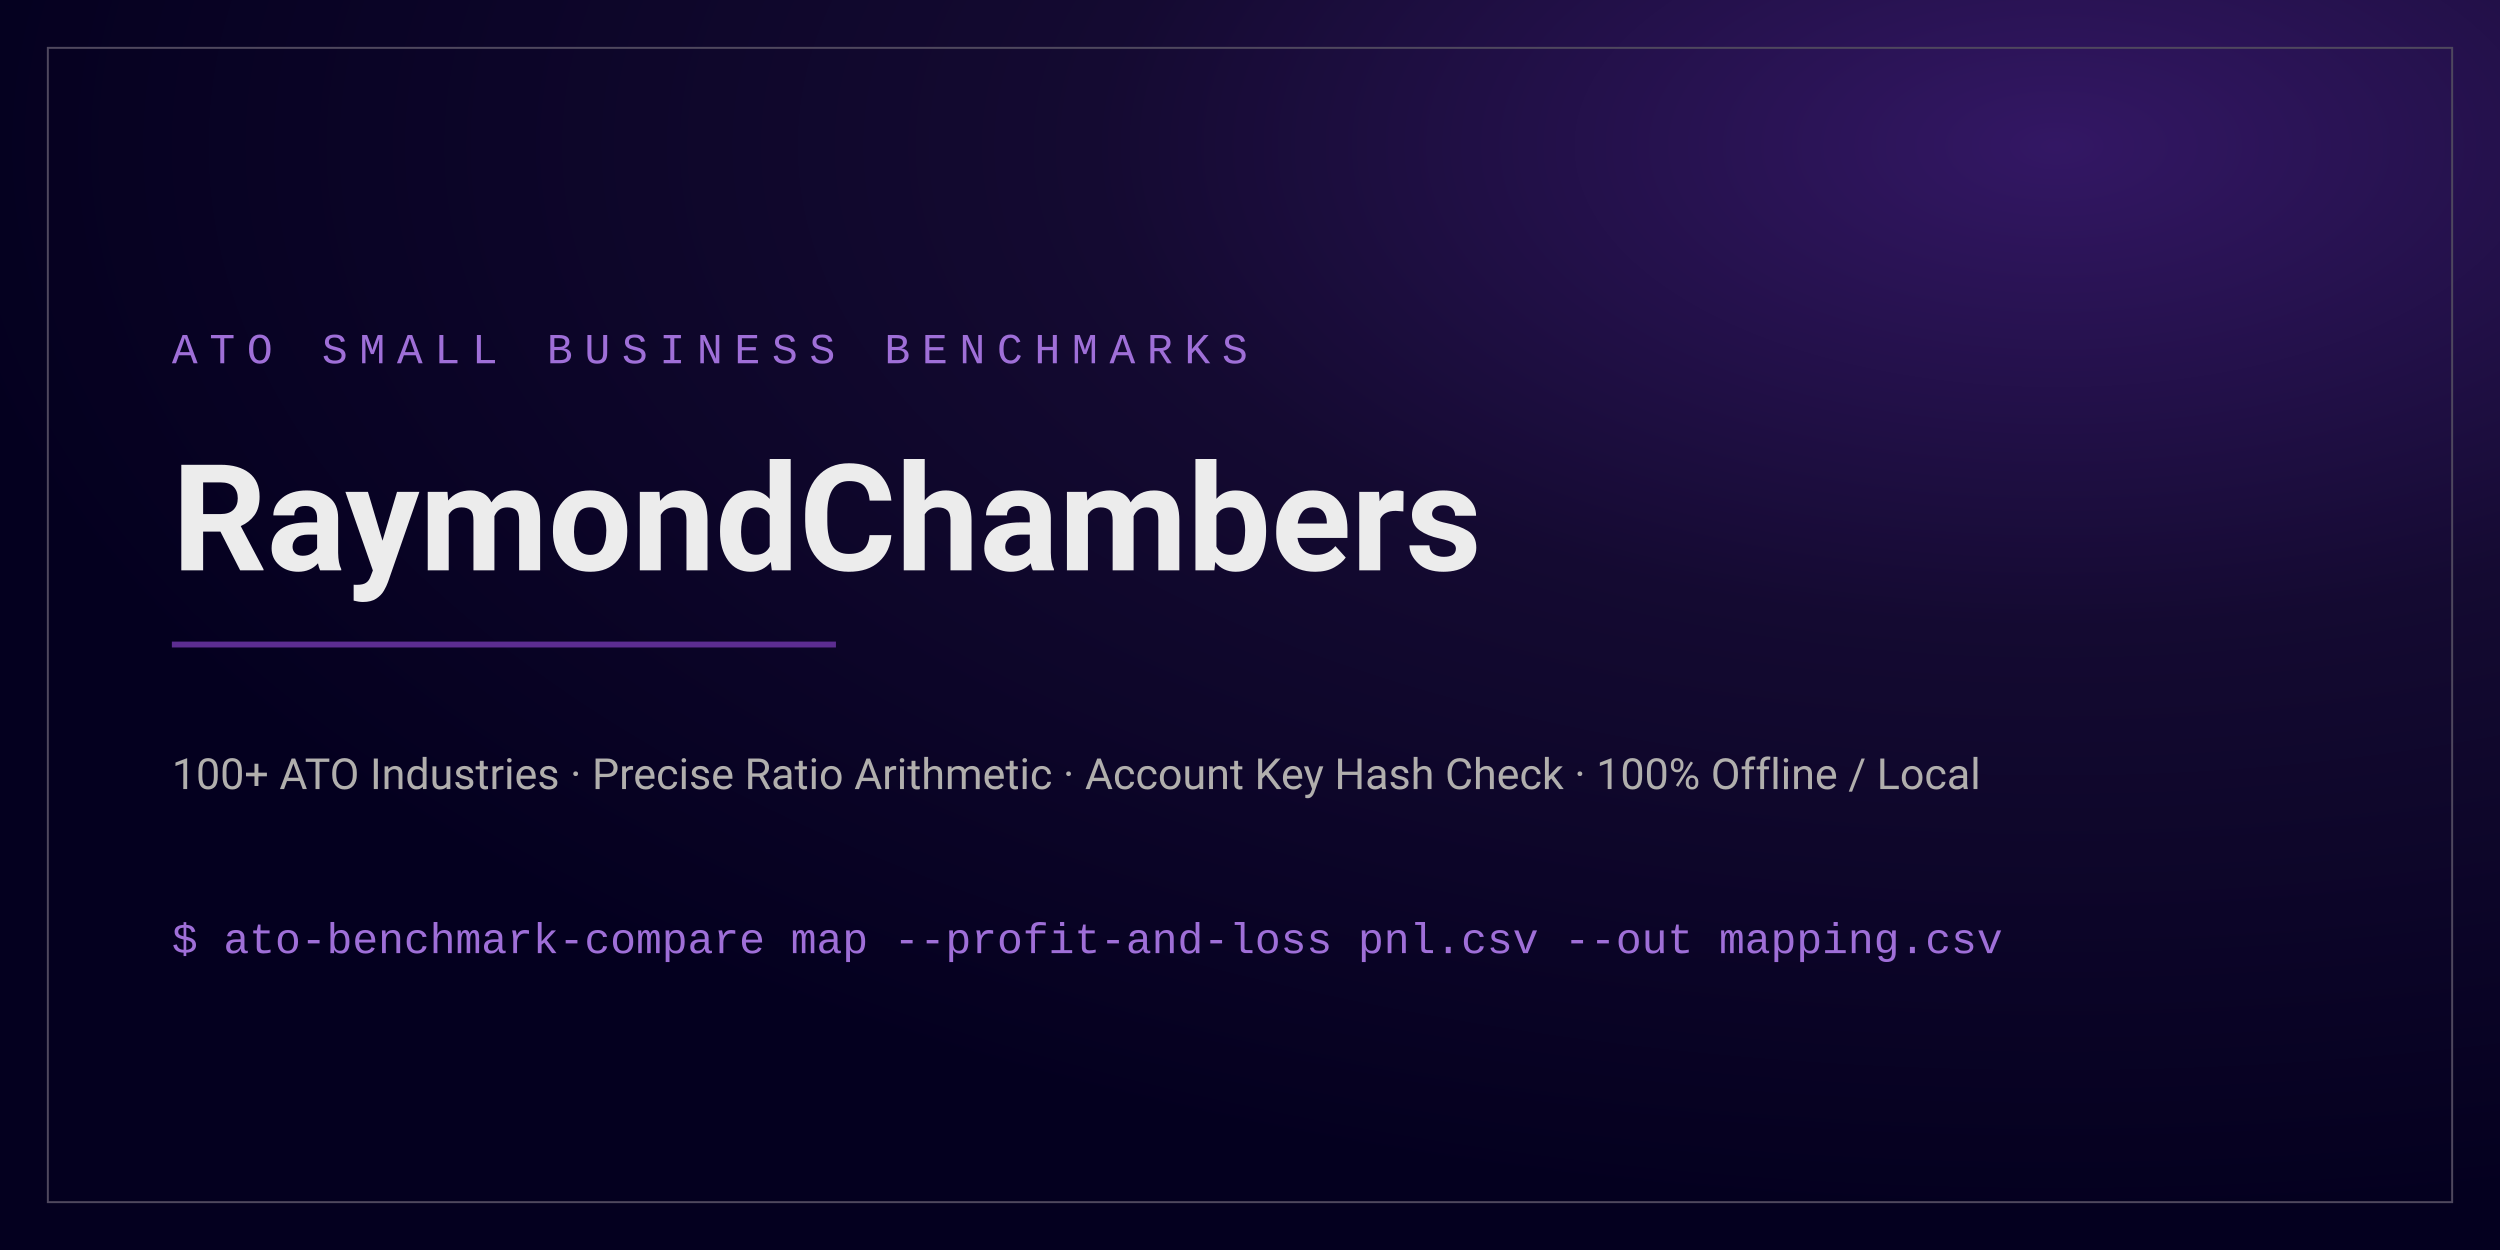
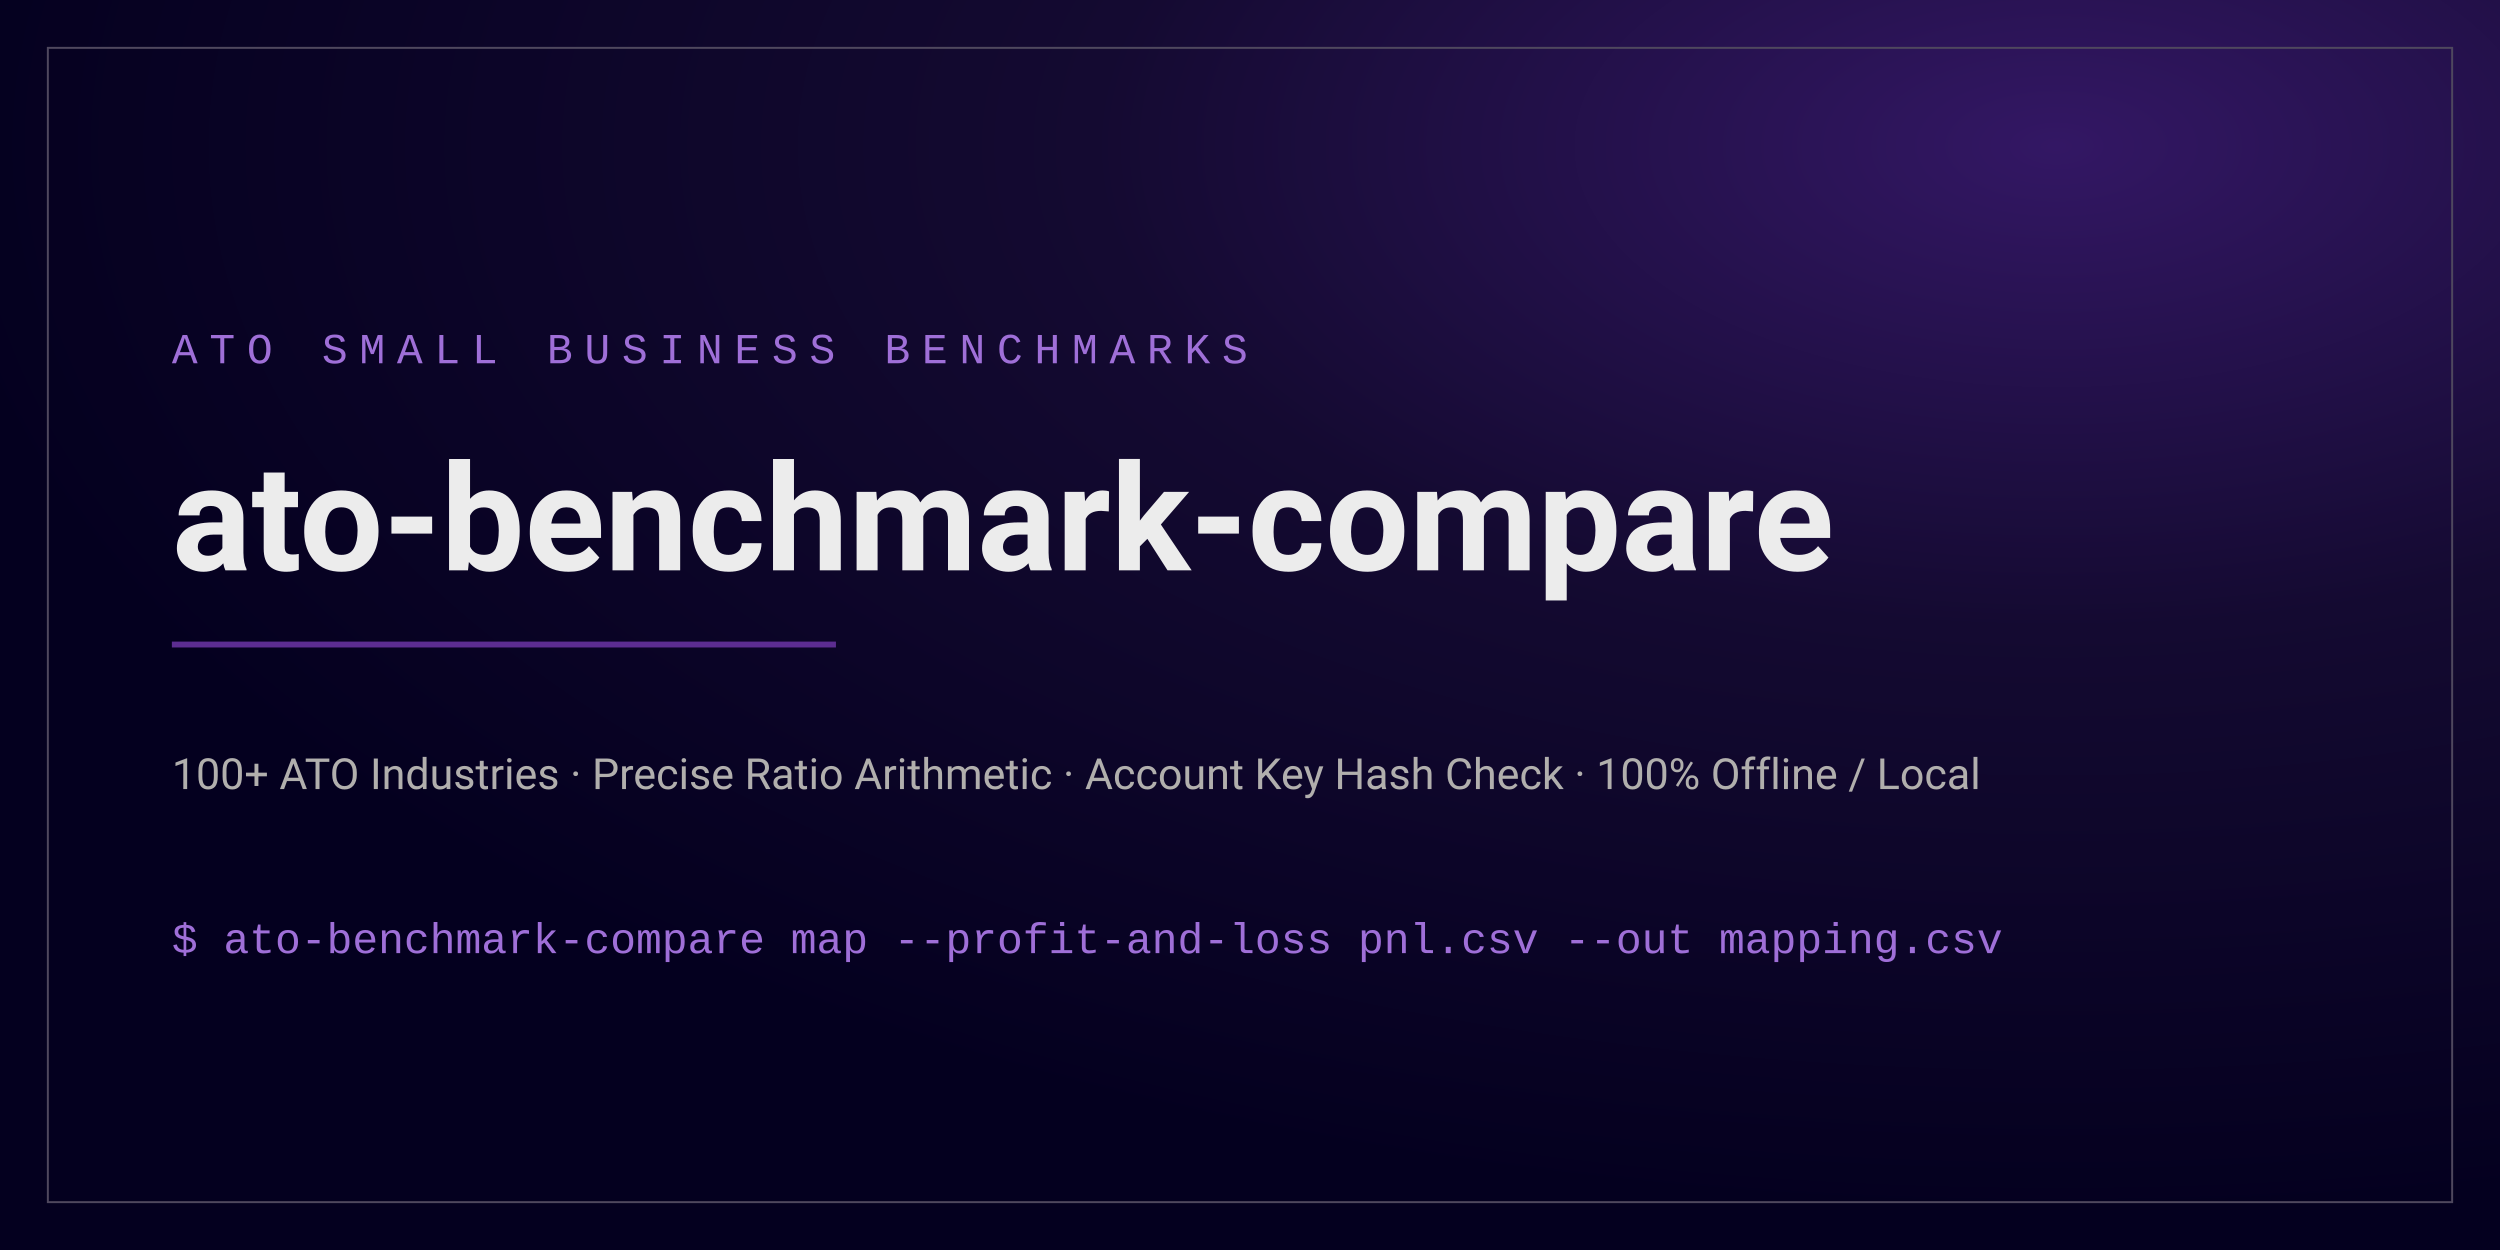
- <svg xmlns="http://www.w3.org/2000/svg" viewBox="0 0 1280 640" width="1280" height="640" role="img" aria-label="RaymondChambers, ATO small business benchmarks">
+ <svg xmlns="http://www.w3.org/2000/svg" viewBox="0 0 1280 640" width="1280" height="640" role="img" aria-label="ato-benchmark-compare, ATO small business benchmarks">
  <defs>
    <radialGradient id="glow" cx="82%" cy="12%" r="85%">
      <stop offset="0%" stop-color="#331764" />
      <stop offset="45%" stop-color="#140A31" />
      <stop offset="100%" stop-color="#04001F" />
    </radialGradient>
  </defs>
  <rect width="1280" height="640" fill="#04001F" />
  <rect width="1280" height="640" fill="url(#glow)" />
  <rect x="24.5" y="24.5" width="1231" height="591" fill="none" stroke="#4F485E" stroke-width="1" />
  <text x="88" y="186" font-family="Consolas, 'Courier New', monospace" font-size="22" letter-spacing="6" fill="#9F6FD8">ATO SMALL BUSINESS BENCHMARKS</text>
-   <text x="88" y="292" font-family="-apple-system, BlinkMacSystemFont, 'Segoe UI', Roboto, Helvetica, Arial, sans-serif" font-size="76" font-weight="700" fill="#ECECEC">RaymondChambers</text>
+   <text x="88" y="292" font-family="-apple-system, BlinkMacSystemFont, 'Segoe UI', Roboto, Helvetica, Arial, sans-serif" font-size="76" font-weight="700" fill="#ECECEC">ato-benchmark-compare</text>
  <line x1="88" y1="330" x2="428" y2="330" stroke="#5C2D91" stroke-width="3" />
  <text x="88" y="404" font-family="-apple-system, BlinkMacSystemFont, 'Segoe UI', Roboto, Helvetica, Arial, sans-serif" font-size="22" fill="#B1AFAD">100+ ATO Industries · Precise Ratio Arithmetic · Account Key Hash Check · 100% Offline / Local</text>
  <text x="88" y="488" font-family="Consolas, 'Courier New', monospace" font-size="22" fill="#9F6FD8">$ ato-benchmark-compare map --profit-and-loss pnl.csv --out mapping.csv</text>
</svg>
